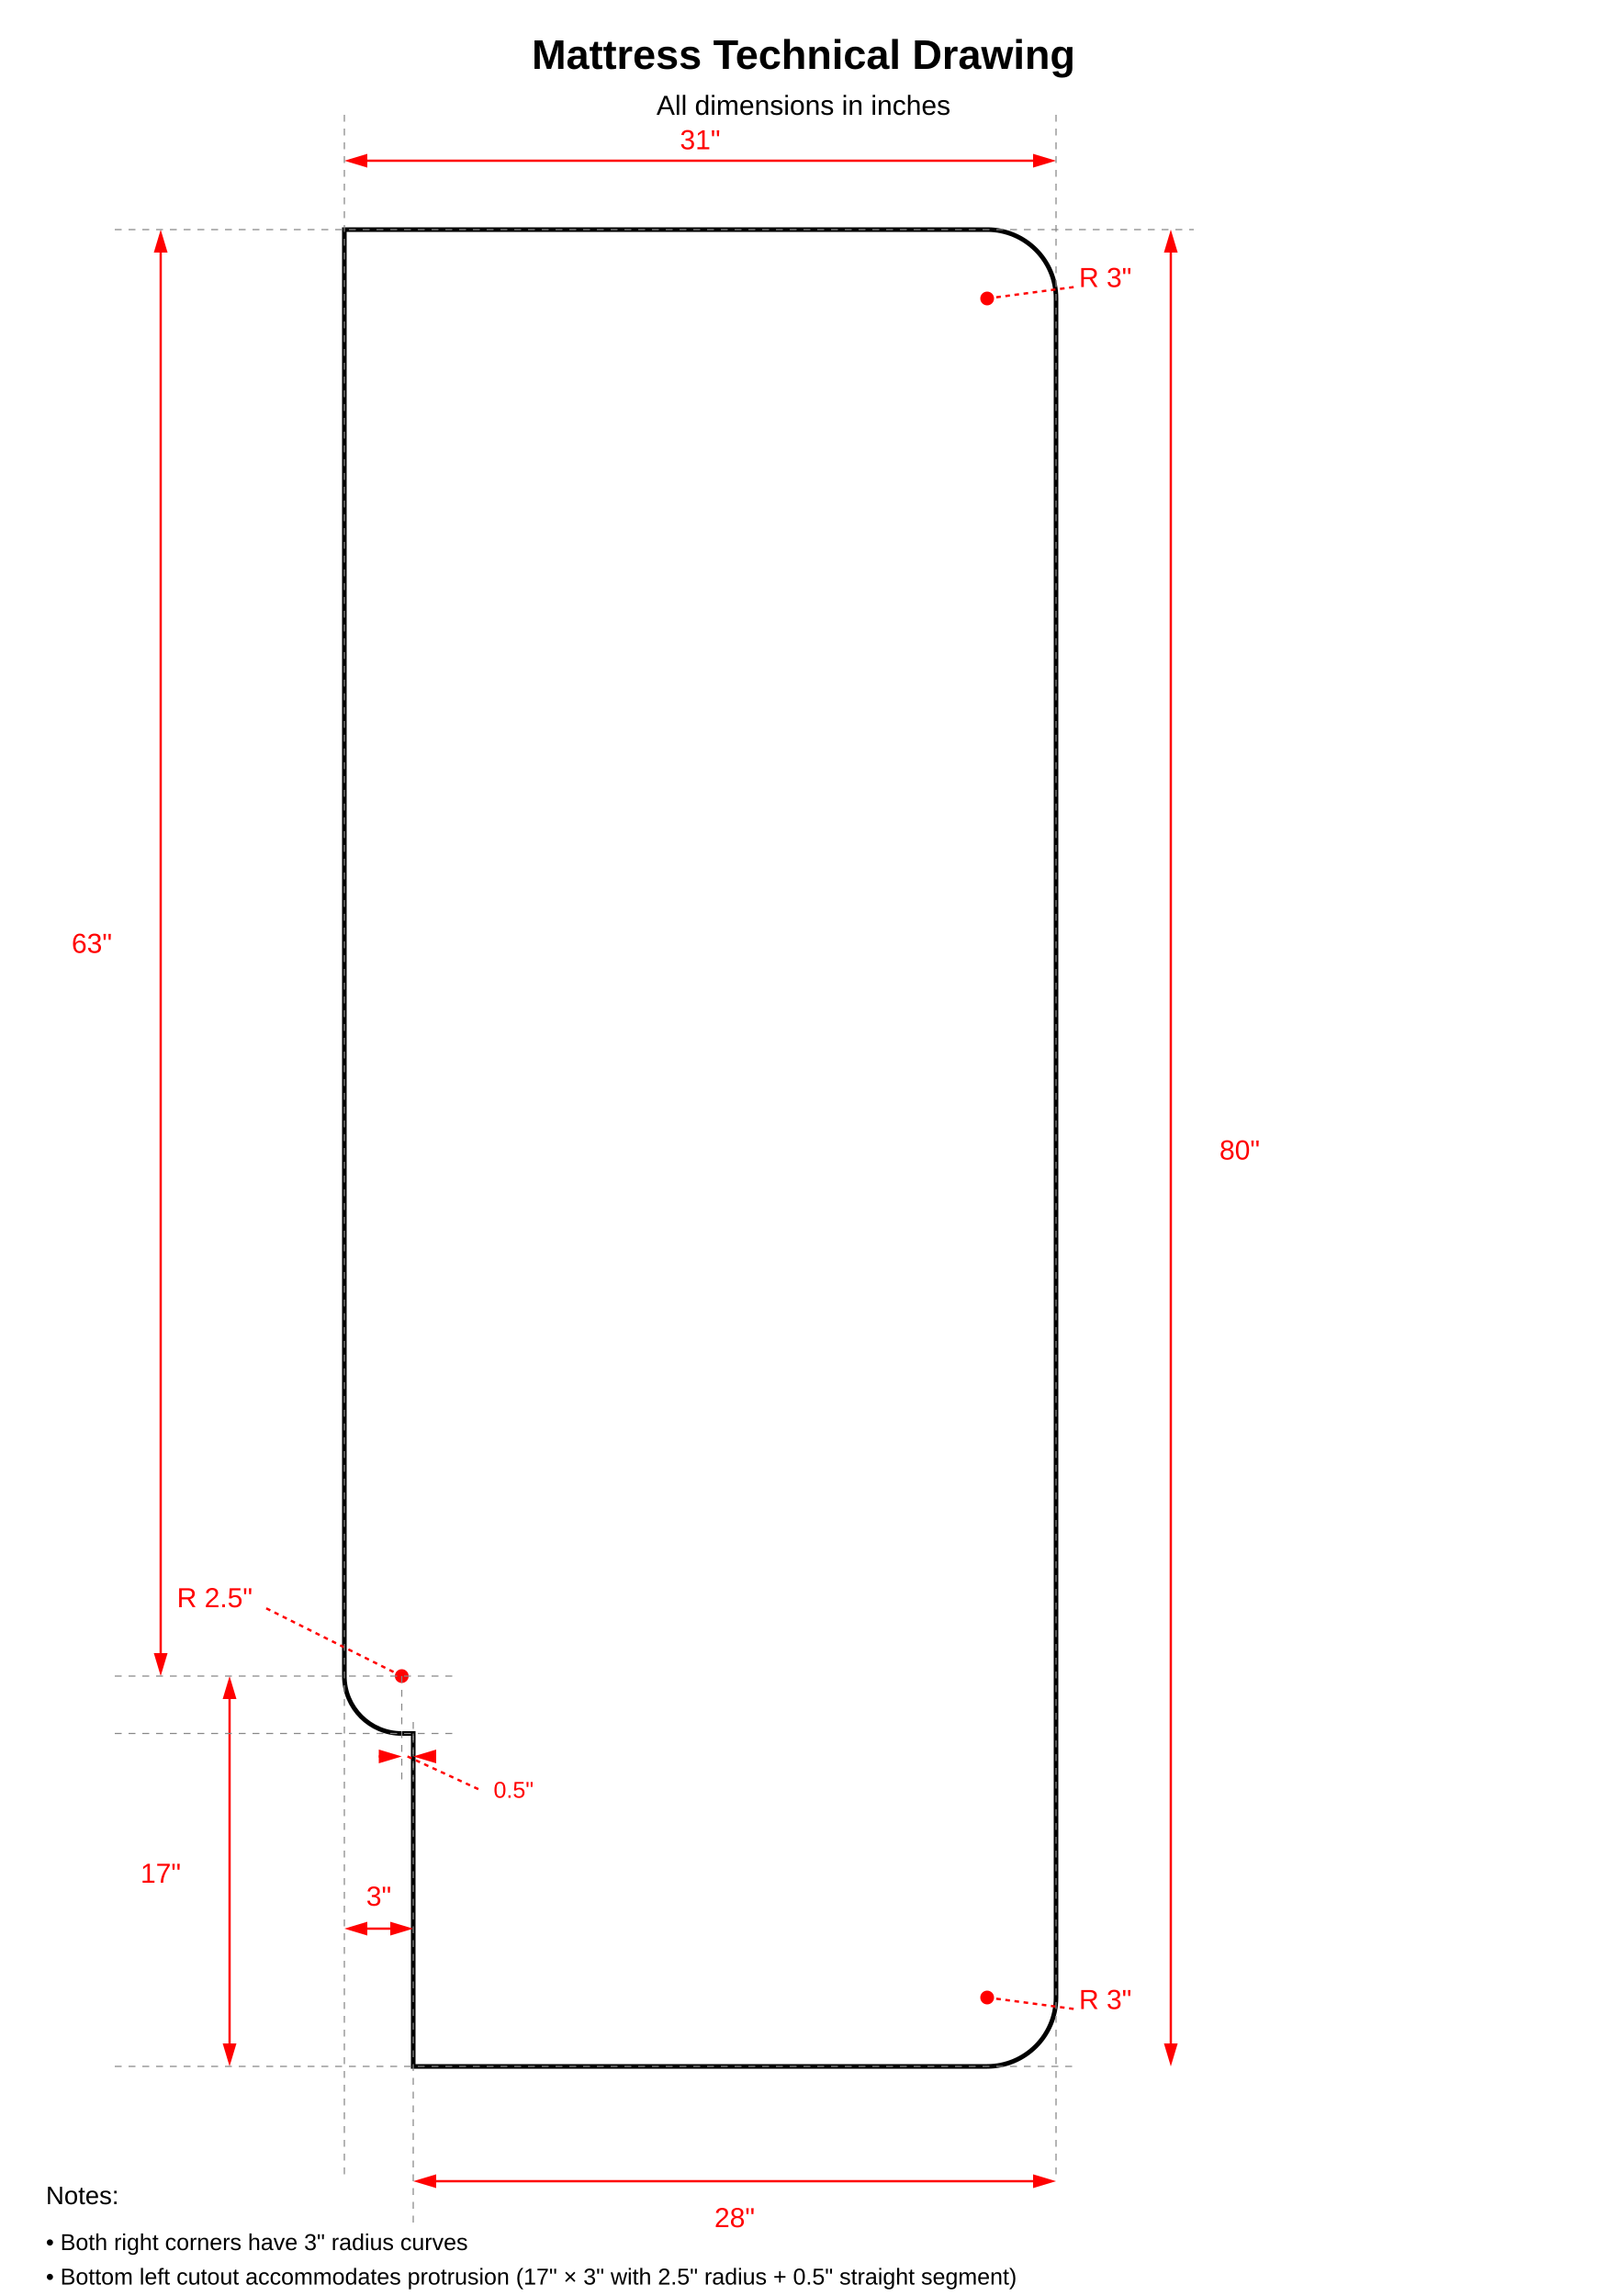
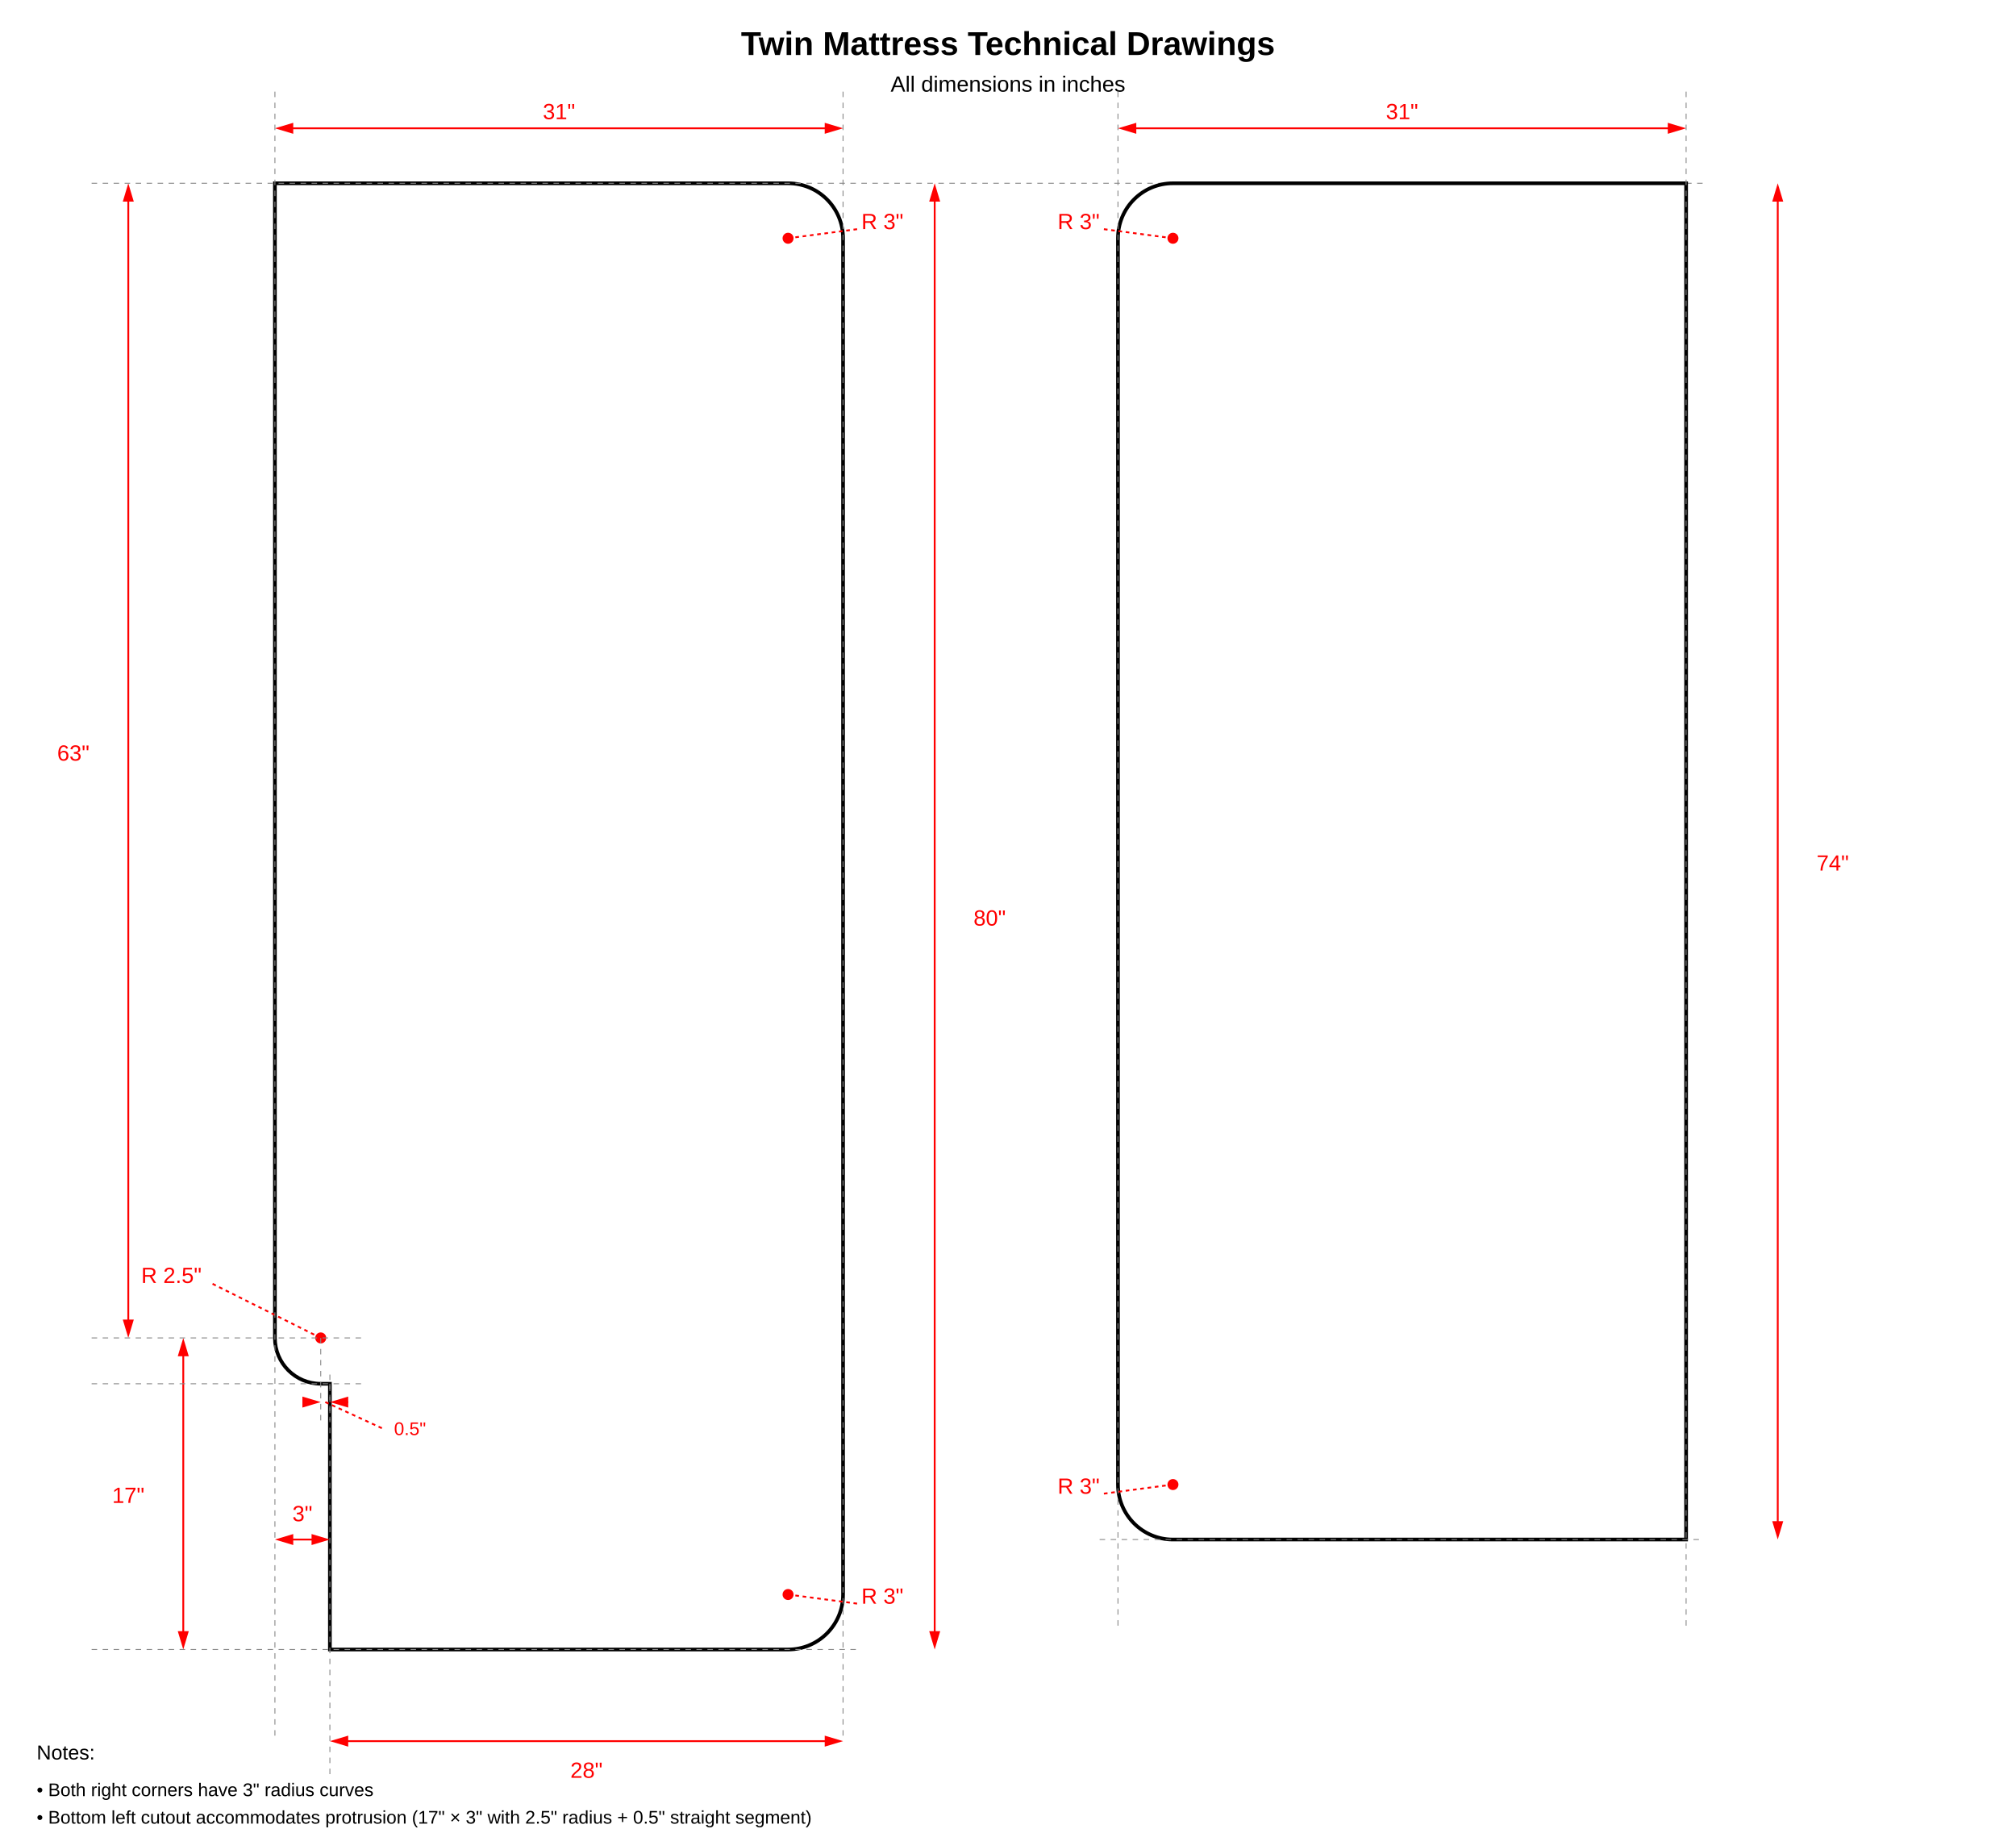
- <svg xmlns="http://www.w3.org/2000/svg" version="1.1" width="700" height="1000" viewBox="0 0 700 1000">
+ <svg xmlns="http://www.w3.org/2000/svg" version="1.1" width="1100" height="1000" viewBox="0 0 1100 1000">
  <defs>
    <style>
      .outline { fill: none; stroke: #000; stroke-width: 2; }
      .dimension-line { stroke: #ff0000; stroke-width: 1; fill: none; }
      .dimension-text { font-family: Arial, sans-serif; font-size: 12px; fill: #ff0000; }
      .dimension-arrow { stroke: #ff0000; stroke-width: 1; fill: #ff0000; }
      .construction-line { stroke: #888; stroke-width: 0.5; stroke-dasharray: 3,3; fill: none; }
    </style>
    <marker id="arrowhead" markerWidth="10" markerHeight="10" refX="5" refY="3" orient="auto">
      <polygon points="0 0, 10 3, 0 6" fill="#ff0000" />
    </marker>
    <marker id="arrowhead-reverse" markerWidth="10" markerHeight="10" refX="5" refY="3" orient="auto">
      <polygon points="10 0, 0 3, 10 6" fill="#ff0000" />
    </marker>
  </defs>
-   <text x="350" y="30" text-anchor="middle" style="font-family: Arial, sans-serif; font-size: 18px; font-weight: bold;">Mattress Technical Drawing</text>
-   <text x="350" y="50" text-anchor="middle" style="font-family: Arial, sans-serif; font-size: 12px;">All dimensions in inches</text>
+   <text x="550" y="30" text-anchor="middle" style="font-family: Arial, sans-serif; font-size: 18px; font-weight: bold;">Twin Mattress Technical Drawings</text>
+   <text x="550" y="50" text-anchor="middle" style="font-family: Arial, sans-serif; font-size: 12px;">All dimensions in inches</text>
  <g transform="translate(150, 100)">
    <path class="outline" d="       M 0,0       L 280,0       A 30,30 0 0,1 310,30       L 310,770       A 30,30 0 0,1 280,800       L 30,800       L 30,655       L 25,655       A 25,25 0 0,1 0,630       L 0,0       Z     " />
    <g>
      <line class="dimension-line" x1="5" y1="-30" x2="305" y2="-30" marker-start="url(#arrowhead-reverse)" marker-end="url(#arrowhead)" />
      <text class="dimension-text" x="155" y="-35" text-anchor="middle">31"</text>
    </g>
    <g>
      <line class="dimension-line" x1="360" y1="5" x2="360" y2="795" marker-start="url(#arrowhead-reverse)" marker-end="url(#arrowhead)" />
      <text class="dimension-text" x="390" y="405" text-anchor="middle">80"</text>
    </g>
    <g>
      <line class="dimension-line" x1="35" y1="850" x2="305" y2="850" marker-start="url(#arrowhead-reverse)" marker-end="url(#arrowhead)" />
      <text class="dimension-text" x="170" y="870" text-anchor="middle">28"</text>
    </g>
    <g>
      <circle cx="280" cy="30" r="3" fill="#ff0000" />
      <line class="dimension-line" x1="280" y1="30" x2="318" y2="25" stroke-dasharray="2,2" />
      <text class="dimension-text" x="320" y="25" text-anchor="start">R 3"</text>
    </g>
    <g>
      <circle cx="280" cy="770" r="3" fill="#ff0000" />
      <line class="dimension-line" x1="280" y1="770" x2="318" y2="775" stroke-dasharray="2,2" />
      <text class="dimension-text" x="320" y="775" text-anchor="start">R 3"</text>
    </g>
    <g>
      <circle cx="25" cy="630" r="3" fill="#ff0000" />
      <line class="dimension-line" x1="25" y1="630" x2="-35" y2="600" stroke-dasharray="2,2" />
      <text class="dimension-text" x="-40" y="600" text-anchor="end">R 2.5"</text>
    </g>
    <g>
      <line class="dimension-line" x1="5" y1="740" x2="25" y2="740" marker-start="url(#arrowhead-reverse)" marker-end="url(#arrowhead)" />
      <text class="dimension-text" x="15" y="730" text-anchor="middle">3"</text>
    </g>
    <g>
      <line class="construction-line" x1="25" y1="630" x2="25" y2="675" />
      <line class="construction-line" x1="30" y1="650" x2="30" y2="675" />
      <line class="dimension-line" x1="15" y1="665" x2="20" y2="665" marker-end="url(#arrowhead)" />
      <line class="dimension-line" x1="40" y1="665" x2="35" y2="665" marker-end="url(#arrowhead)" />
      <line class="dimension-line" x1="27.5" y1="665" x2="60" y2="680" stroke-dasharray="2,2" />
      <text class="dimension-text" x="65" y="683" text-anchor="start" style="font-size: 10px;">0.5"</text>
    </g>
    <g>
      <line class="dimension-line" x1="-50" y1="635" x2="-50" y2="795" marker-start="url(#arrowhead-reverse)" marker-end="url(#arrowhead)" />
      <text class="dimension-text" x="-80" y="720" text-anchor="middle">17"</text>
    </g>
    <g>
      <line class="dimension-line" x1="-80" y1="5" x2="-80" y2="625" marker-start="url(#arrowhead-reverse)" marker-end="url(#arrowhead)" />
      <text class="dimension-text" x="-110" y="315" text-anchor="middle">63"</text>
    </g>
-     <line class="construction-line" x1="-100" y1="0" x2="370" y2="0" />
+     <line class="construction-line" x1="-100" y1="0" x2="780" y2="0" />
    <line class="construction-line" x1="-100" y1="630" x2="50" y2="630" />
    <line class="construction-line" x1="-100" y1="655" x2="50" y2="655" />
    <line class="construction-line" x1="-100" y1="800" x2="320" y2="800" />
    <line class="construction-line" x1="0" y1="-50" x2="0" y2="850" />
    <line class="construction-line" x1="310" y1="-50" x2="310" y2="850" />
    <line class="construction-line" x1="30" y1="655" x2="30" y2="870" />
+     <path class="outline" d="       M 460,30       A 30,30 0 0,1 490,0       L 770,0       L 770,740       L 490,740       A 30,30 0 0,1 460,710       L 460,30       Z     " />
+     <g>
+       <circle cx="490" cy="30" r="3" fill="#ff0000" />
+       <line class="dimension-line" x1="490" y1="30" x2="452" y2="25" stroke-dasharray="2,2" />
+       <text class="dimension-text" x="450" y="25" text-anchor="end">R 3"</text>
+     </g>
+     <g>
+       <circle cx="490" cy="710" r="3" fill="#ff0000" />
+       <line class="dimension-line" x1="490" y1="710" x2="452" y2="715" stroke-dasharray="2,2" />
+       <text class="dimension-text" x="450" y="715" text-anchor="end">R 3"</text>
+     </g>
+     <g>
+       <line class="dimension-line" x1="465" y1="-30" x2="765" y2="-30" marker-start="url(#arrowhead-reverse)" marker-end="url(#arrowhead)" />
+       <text class="dimension-text" x="615" y="-35" text-anchor="middle">31"</text>
+     </g>
+     <g>
+       <line class="dimension-line" x1="820" y1="5" x2="820" y2="735" marker-start="url(#arrowhead-reverse)" marker-end="url(#arrowhead)" />
+       <text class="dimension-text" x="850" y="375" text-anchor="middle">74"</text>
+     </g>
+     <line class="construction-line" x1="460" y1="-50" x2="460" y2="790" />
+     <line class="construction-line" x1="770" y1="-50" x2="770" y2="790" />
+     <line class="construction-line" x1="450" y1="740" x2="780" y2="740" />
  </g>
  <text x="20" y="960" style="font-family: Arial, sans-serif; font-size: 11px;">Notes:</text>
  <text x="20" y="980" style="font-family: Arial, sans-serif; font-size: 10px;">• Both right corners have 3" radius curves</text>
  <text x="20" y="995" style="font-family: Arial, sans-serif; font-size: 10px;">• Bottom left cutout accommodates protrusion (17" × 3" with 2.5" radius + 0.5" straight segment)</text>
</svg>
